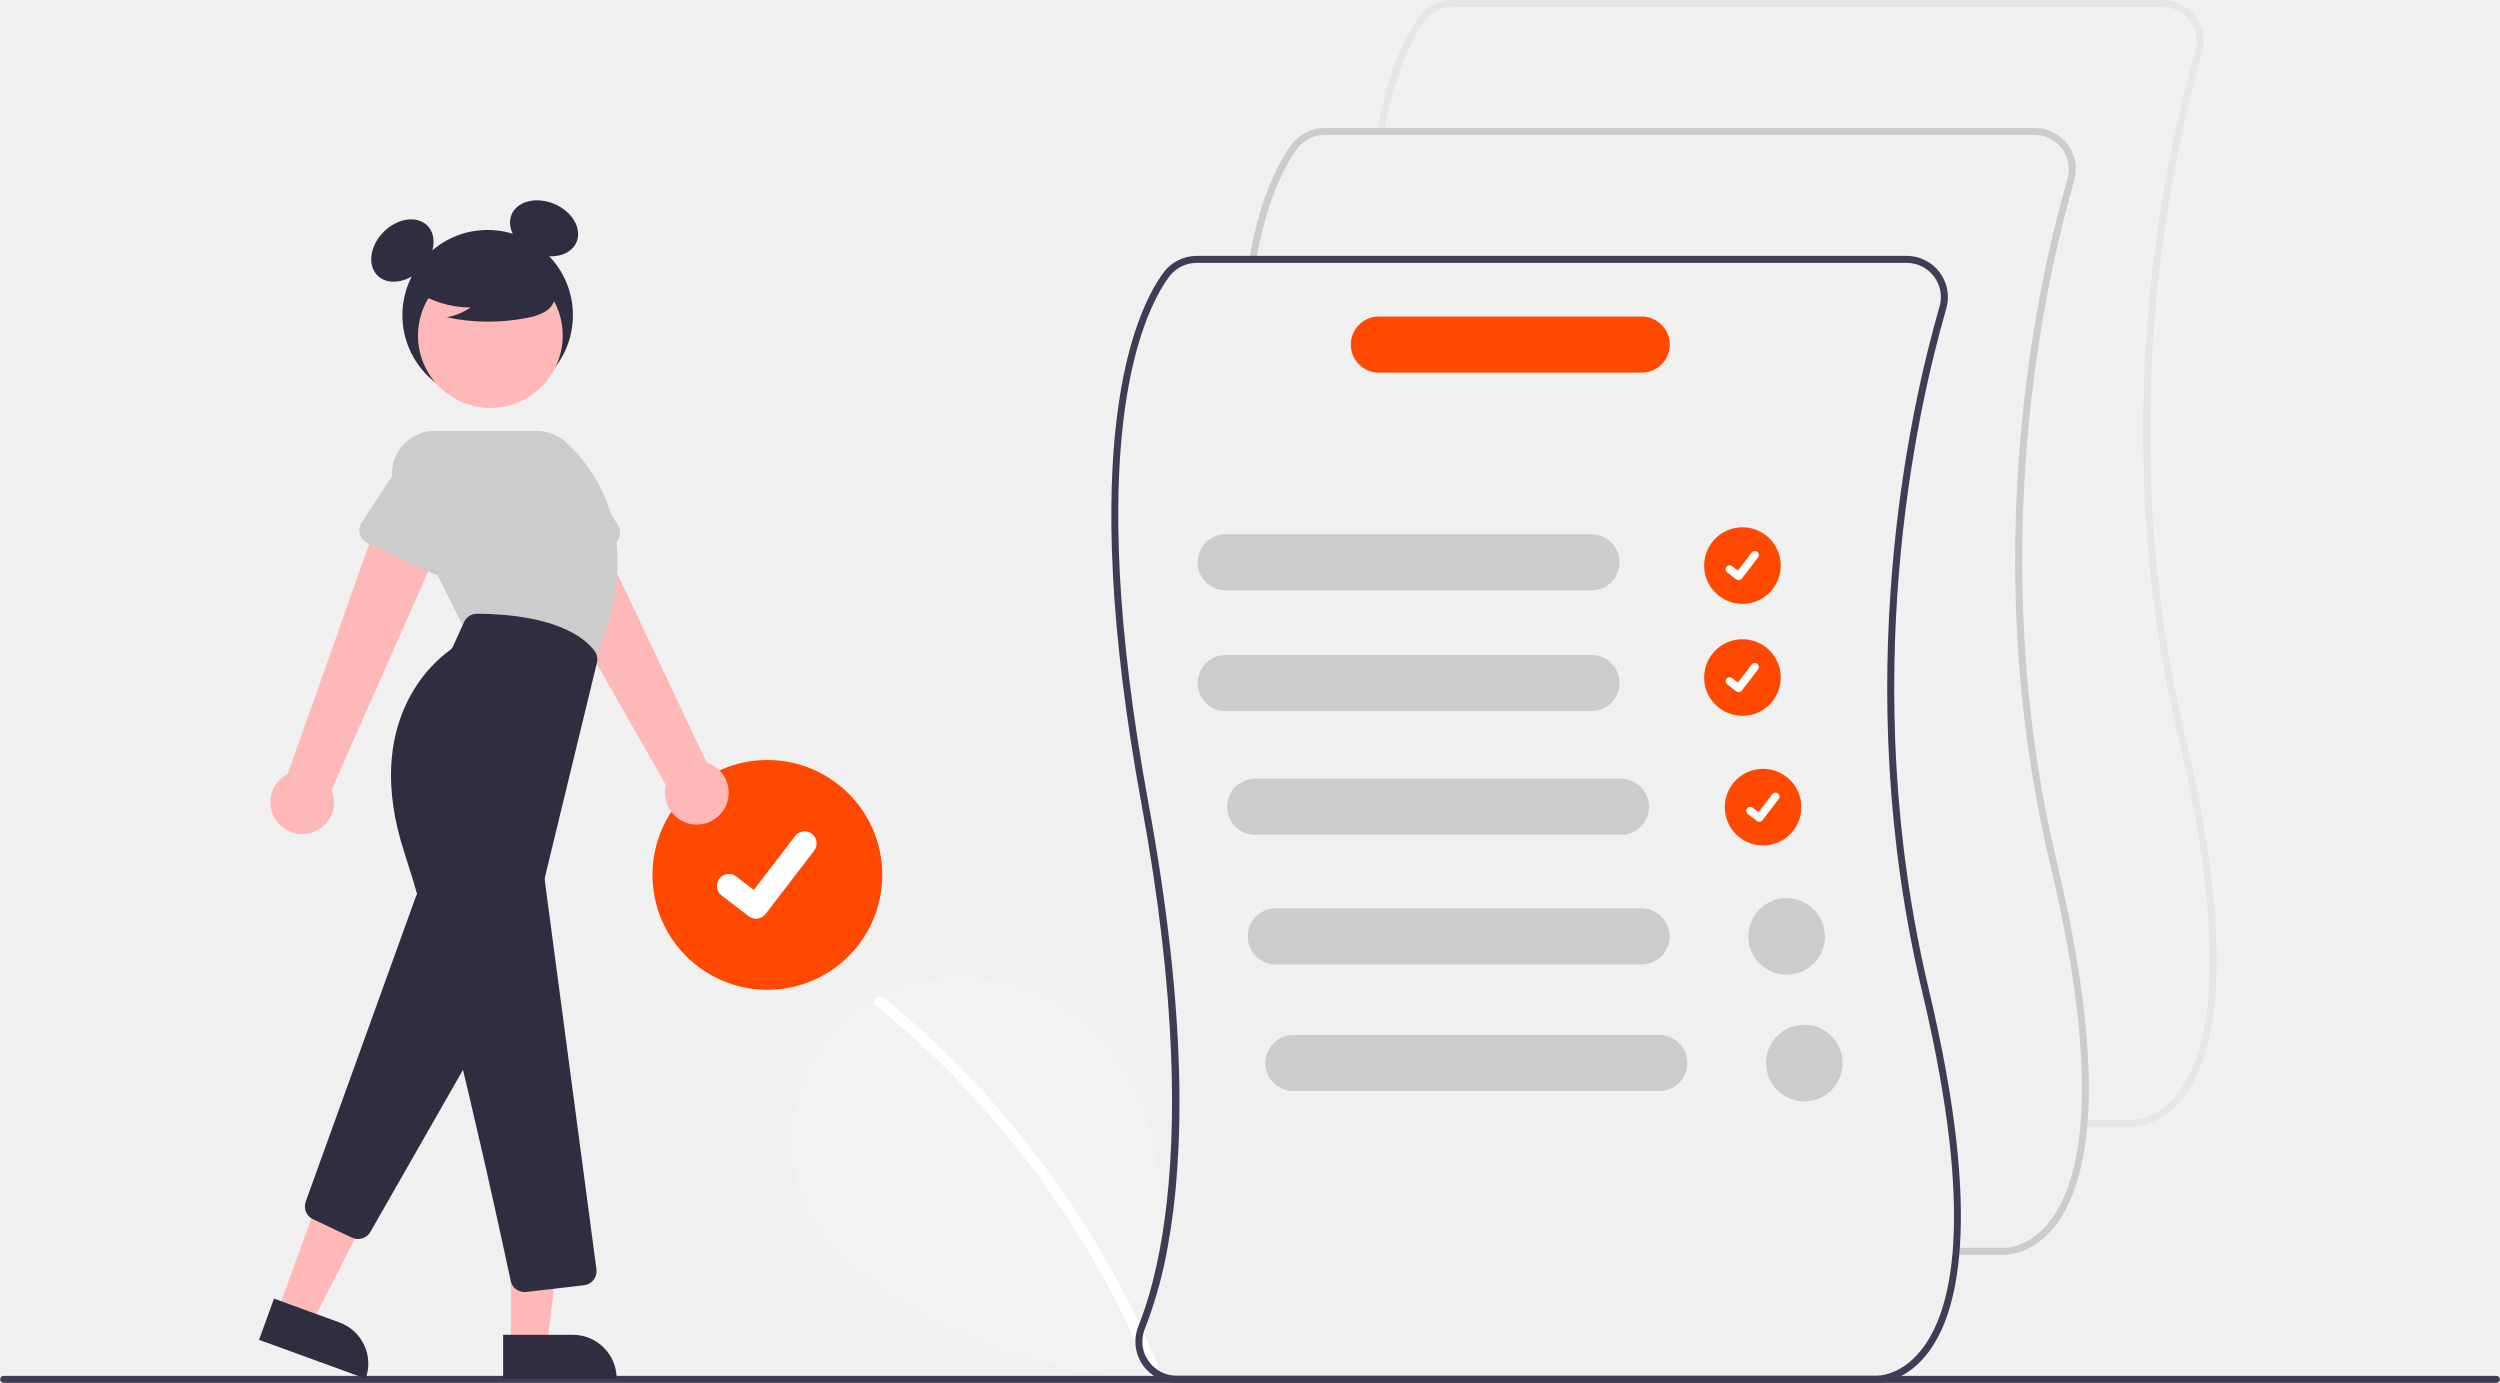
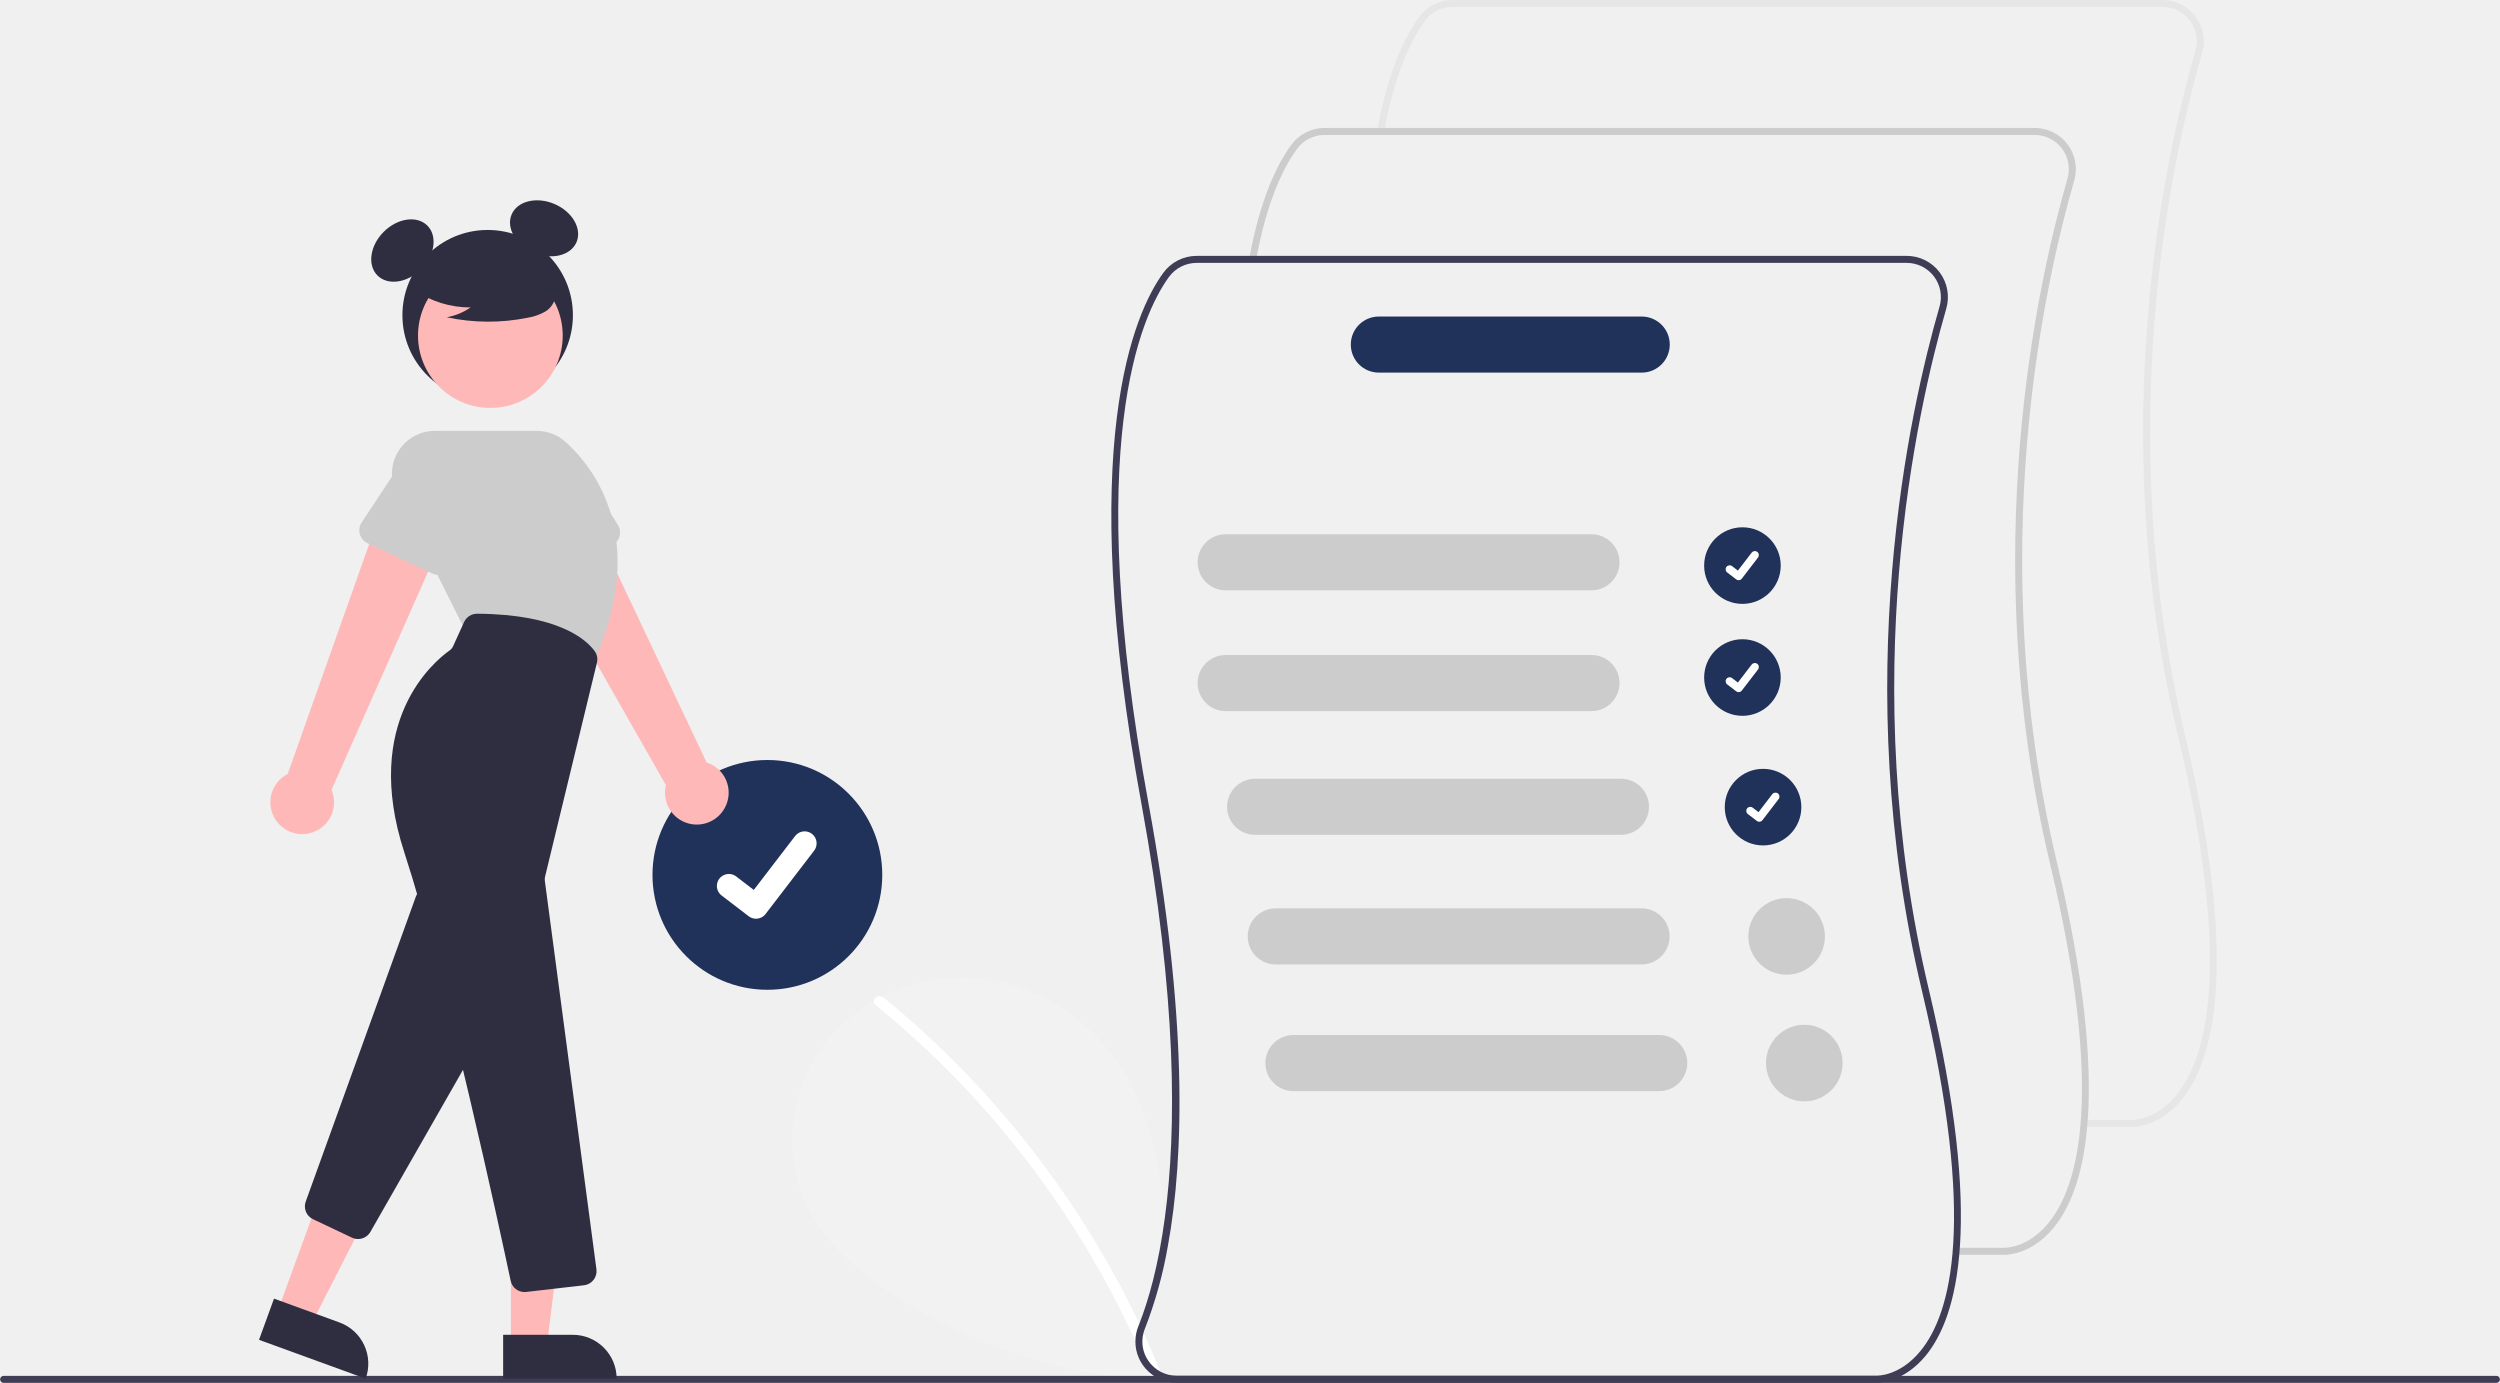
<svg xmlns="http://www.w3.org/2000/svg" data-name="Layer 1" width="848.675" height="469.443" viewBox="0 0 848.675 469.443">
  <path d="M612.366,682.319a207.534,207.534,0,0,1-40.54,1.96c-32.66-1.65-64.78-11.15-92.23-29.01-12.17-7.92-23.78-17.65-30.08-30.72-8.55-17.75-5.56-40.22,6.65-55.68a56.015,56.015,0,0,1,16.14-13.77c.92-.52,1.86-1.02,2.81-1.5a60.557,60.557,0,0,1,33.48-6.13c19.58,2.14,37.65,14.1,48.09,30.81,9.3,14.9,12.54,32.48,14.45,50.1.36,3.32.67,6.65.97,9.96a146.38,146.38,0,0,1-7.81,28.06,9.811,9.811,0,0,0-.44,1.36q3,6.51,5.71,13.14a11.557,11.557,0,0,0,5.53,1.4h37.19Z" transform="translate(-175.6623 -215.2787)" fill="#f2f2f2" />
  <path d="M568.795,683.169a2.033,2.033,0,0,1-2.7-1.06c-.16-.38-.31-.76-.47-1.14q-2.16-5.25-4.53-10.4a316.784,316.784,0,0,0-88.17-114.1,1.478,1.478,0,0,1-.62-1.37,2.032,2.032,0,0,1,2.81-1.5,1.927,1.927,0,0,1,.42.26,317.52,317.52,0,0,1,44.26,43.95,322.504,322.504,0,0,1,34.91,51.66q4.065,7.5,7.72,15.21c.48,1.02.96,2.05,1.43,3.08q3,6.51,5.71,13.14c.03.07.06.15.09.22A1.48,1.48,0,0,1,568.795,683.169Z" transform="translate(-175.6623 -215.2787)" fill="#fff" />
-   <circle cx="260.503" cy="297" r="39" fill="#ff4800" />
+   <circle cx="260.503" cy="297" r="39" fill="#20325a" />
  <path d="M432.3,527.156a4.045,4.045,0,0,1-2.434-.808l-.044-.033-9.165-7.017a4.072,4.072,0,1,1,4.953-6.464l5.937,4.552,14.029-18.296a4.072,4.072,0,0,1,5.709-.754l-.087.118.089-.117a4.076,4.076,0,0,1,.754,5.709l-16.502,21.52A4.074,4.074,0,0,1,432.3,527.156Z" transform="translate(-175.6623 -215.2787)" fill="#fff" />
  <path d="M1023.147,684.721H176.853a1.191,1.191,0,0,1,0-2.381h846.294a1.191,1.191,0,0,1,0,2.381Z" transform="translate(-175.6623 -215.2787)" fill="#3f3d56" />
  <circle cx="165.546" cy="107.005" r="28.94" fill="#2f2e41" />
  <ellipse cx="312.268" cy="300.329" rx="11.975" ry="8.981" transform="translate(-296.5657 93.49262) rotate(-45)" fill="#2f2e41" />
  <ellipse cx="360.359" cy="292.785" rx="8.981" ry="11.975" transform="translate(-226.111 293.8836) rotate(-66.86956)" fill="#2f2e41" />
  <path d="M421.794,489.366A10.743,10.743,0,0,0,415.541,474.126l-41.816-88.459L354.597,399.08l47.119,82.735a10.801,10.801,0,0,0,20.078,7.551Z" transform="translate(-175.6623 -215.2787)" fill="#ffb8b8" />
  <path d="M383.314,400.425l-22.209,9.931a4.817,4.817,0,0,1-6.604-3.096l-6.549-23.353a13.377,13.377,0,0,1,24.456-10.85l13.001,20.382a4.817,4.817,0,0,1-2.095,6.986Z" transform="translate(-175.6623 -215.2787)" fill="#ccc" />
  <path d="M280.747,498.136a10.743,10.743,0,0,0,7.445-14.694l39.602-89.472-22.655-5.706L273.335,478.006a10.801,10.801,0,0,0,7.412,20.13Z" transform="translate(-175.6623 -215.2787)" fill="#ffb8b8" />
  <polygon points="94.289 445.033 105.809 449.227 127.47 406.789 110.467 400.599 94.289 445.033" fill="#ffb8b8" />
  <path d="M264.972,662.263h38.531a0,0,0,0,1,0,0v14.887a0,0,0,0,1,0,0H279.859A14.887,14.887,0,0,1,264.972,662.263v0A0,0,0,0,1,264.972,662.263Z" transform="translate(146.5349 1180.966) rotate(-159.9935)" fill="#2f2e41" />
  <path d="M297.2,635.89a4.774,4.774,0,0,1-2.044-.459l-13.239-6.271a4.799,4.799,0,0,1-2.469-5.99L316.812,519.702a4.817,4.817,0,0,1,8.661-.841l19.762,32.937a4.822,4.822,0,0,1,.052,4.868l-43.887,76.802A4.84,4.84,0,0,1,297.2,635.89Z" transform="translate(-175.6623 -215.2787)" fill="#2f2e41" />
  <circle cx="166.464" cy="113.913" r="24.561" fill="#ffb8b8" />
  <path d="M376.873,440.862,333.385,428.902l-23.13-46.259A14.576,14.576,0,0,1,323.293,361.549h34.599a14.557,14.557,0,0,1,9.73,3.721c9.281,8.315,28.781,32.285,9.439,75.173Z" transform="translate(-175.6623 -215.2787)" fill="#ccc" />
  <path d="M322.433,409.971l-22.033-10.314a4.817,4.817,0,0,1-1.974-7.022l13.39-20.223a13.377,13.377,0,0,1,24.198,11.413l-6.924,23.163a4.817,4.817,0,0,1-6.657,2.982Z" transform="translate(-175.6623 -215.2787)" fill="#ccc" />
  <polygon points="173.428 456.629 185.687 456.629 191.52 409.341 173.425 409.342 173.428 456.629" fill="#ffb8b8" />
  <path d="M346.463,668.404h38.531a0,0,0,0,1,0,0v14.887a0,0,0,0,1,0,0H361.35A14.887,14.887,0,0,1,346.463,668.404v0A0,0,0,0,1,346.463,668.404Z" transform="translate(555.8252 1136.4) rotate(179.9974)" fill="#2f2e41" />
  <path d="M353.719,653.888a4.791,4.791,0,0,1-4.698-3.814c-3.524-16.604-21.826-101.651-36.111-145.459-14.534-44.57,10.218-64.872,15.328-68.489a3.763,3.763,0,0,0,1.253-1.513l3.712-8.166a4.834,4.834,0,0,1,4.397-2.827h.03c27.829.166,37.184,8.939,39.914,12.703a4.761,4.761,0,0,1,.754,3.926l-17.608,72.645a3.75,3.75,0,0,0-.073,1.377L378.136,646.171a4.818,4.818,0,0,1-4.223,5.42l-19.629,2.264A4.923,4.923,0,0,1,353.719,653.888Z" transform="translate(-175.6623 -215.2787)" fill="#2f2e41" />
  <path d="M316.318,313.743a33.405,33.405,0,0,0,19.091,5.9,20.471,20.471,0,0,1-8.114,3.338,67.359,67.359,0,0,0,27.514.155,17.807,17.807,0,0,0,5.76-1.978,7.289,7.289,0,0,0,3.555-4.755c.604-3.449-2.083-6.582-4.876-8.693A35.967,35.967,0,0,0,329.024,301.67c-3.376.873-6.759,2.347-8.951,5.059s-2.843,6.891-.753,9.684Z" transform="translate(-175.6623 -215.2787)" fill="#2f2e41" />
-   <circle cx="591.503" cy="192" r="13" fill="#ff4800" />
+   <circle cx="591.503" cy="192" r="13" fill="#20325a" />
  <path d="M765.877,412.238a1.348,1.348,0,0,1-.811-.269l-.015-.011-3.055-2.339a1.357,1.357,0,1,1,1.651-2.155l1.979,1.517,4.676-6.099a1.357,1.357,0,0,1,1.903-.251l-.029.039.03-.039a1.359,1.359,0,0,1,.251,1.903l-5.501,7.173A1.358,1.358,0,0,1,765.877,412.238Z" transform="translate(-175.6623 -215.2787)" fill="#fff" />
-   <circle cx="591.503" cy="230" r="13" fill="#ff4800" />
+   <circle cx="591.503" cy="230" r="13" fill="#20325a" />
  <path d="M765.877,450.238a1.348,1.348,0,0,1-.811-.269l-.015-.011-3.055-2.339a1.357,1.357,0,1,1,1.651-2.155l1.979,1.517,4.676-6.099a1.357,1.357,0,0,1,1.903-.251l-.029.039.03-.039a1.359,1.359,0,0,1,.251,1.903l-5.501,7.173A1.358,1.358,0,0,1,765.877,450.238Z" transform="translate(-175.6623 -215.2787)" fill="#fff" />
-   <circle cx="598.503" cy="274" r="13" fill="#ff4800" />
+   <circle cx="598.503" cy="274" r="13" fill="#20325a" />
  <path d="M772.877,494.238a1.348,1.348,0,0,1-.811-.269l-.015-.011-3.055-2.339a1.357,1.357,0,1,1,1.651-2.155l1.979,1.517,4.676-6.099a1.357,1.357,0,0,1,1.903-.251l-.029.039.03-.039a1.359,1.359,0,0,1,.251,1.903l-5.501,7.173A1.358,1.358,0,0,1,772.877,494.238Z" transform="translate(-175.6623 -215.2787)" fill="#fff" />
  <path d="M899.521,597.818c-.135,0-.22-.003-.249-.005l-16.14.002v-2.38h16.198c.375.013,8.027.229,15.076-8.325,10.506-12.749,19.133-44.31.573-122.264-24.957-104.821-4.142-197.424,5.966-232.372a11.604,11.604,0,0,0-11.164-14.816H668.747a11.656,11.656,0,0,0-9.399,4.784c-4.282,5.89-10.158,17.205-13.835,37.665l-2.342-.421c3.757-20.904,9.824-32.552,14.252-38.643a14.041,14.041,0,0,1,11.324-5.765H909.781a13.984,13.984,0,0,1,13.451,17.856c-10.056,34.767-30.763,126.89-5.937,231.16,18.821,79.051,9.773,111.295-1.131,124.425C908.971,597.379,901.046,597.818,899.521,597.818Z" transform="translate(-175.6623 -215.2787)" fill="#e6e6e6" />
  <path d="M856.092,641.248c-.135,0-.22-.003-.249-.005l-16.14.002v-2.38h16.198c.377.012,8.027.229,15.076-8.325,10.506-12.749,19.133-44.31.573-122.264-24.957-104.821-4.142-197.424,5.966-232.372a11.604,11.604,0,0,0-11.164-14.816H625.317a11.656,11.656,0,0,0-9.399,4.784c-4.282,5.89-10.158,17.205-13.835,37.665l-2.342-.421c3.757-20.904,9.824-32.552,14.252-38.643a14.041,14.041,0,0,1,11.324-5.765H866.352a13.984,13.984,0,0,1,13.451,17.856c-10.056,34.767-30.763,126.89-5.937,231.16,18.821,79.051,9.773,111.295-1.131,124.425C865.542,640.809,857.617,641.248,856.092,641.248Z" transform="translate(-175.6623 -215.2787)" fill="#ccc" />
  <path d="M830.435,551.159c-24.83-104.27-4.12-196.4,5.94-231.16a13.994,13.994,0,0,0-13.45-17.86H581.886a14.031,14.031,0,0,0-11.32,5.76c-9.73,13.38-29.92,57.75-7.37,180.52,12.06,65.68,11.88,110.46,7.94,139.96-2.21,16.61-5.62,28.37-8.71,36.3l-.33.84a13.639,13.639,0,0,0-1,5.05,13.834,13.834,0,0,0,4.53,10.4,13.243,13.243,0,0,0,3.17,2.2,13.412,13.412,0,0,0,3.03,1.11,13.676,13.676,0,0,0,3.27.39H812.415c.03,0,.11.01.25.01,1.52,0,9.45-.44,16.64-9.1C840.205,662.449,849.255,630.209,830.435,551.159Zm-2.89,122.81c-7.05,8.56-14.7,8.34-15.07,8.33H575.096a11.636,11.636,0,0,1-9.63-5.11,11.367,11.367,0,0,1-1.61-9.43,9.811,9.811,0,0,1,.44-1.36,146.38,146.38,0,0,0,7.81-28.06c5.64-30.75,6.69-78.2-6.57-150.35-22.38-121.86-2.59-165.56,6.95-178.69a11.681,11.681,0,0,1,9.4-4.78H822.925a11.604,11.604,0,0,1,11.16,14.81c-10.11,34.95-30.92,127.56-5.96,232.38C846.685,629.659,838.055,661.219,827.545,673.969Z" transform="translate(-175.6623 -215.2787)" fill="#3f3d56" />
  <path d="M715.925,415.679h-124.186a9.519,9.519,0,1,1,0-19.038h124.186a9.519,9.519,0,1,1,0,19.038Z" transform="translate(-175.6623 -215.2787)" fill="#ccc" />
  <path d="M715.925,456.679h-124.186a9.519,9.519,0,1,1,0-19.038h124.186a9.519,9.519,0,1,1,0,19.038Z" transform="translate(-175.6623 -215.2787)" fill="#ccc" />
  <path d="M725.925,498.679h-124.186a9.519,9.519,0,1,1,0-19.038h124.186a9.519,9.519,0,1,1,0,19.038Z" transform="translate(-175.6623 -215.2787)" fill="#ccc" />
  <path d="M732.925,542.679h-124.186a9.519,9.519,0,1,1,0-19.038h124.186a9.519,9.519,0,1,1,0,19.038Z" transform="translate(-175.6623 -215.2787)" fill="#ccc" />
-   <path d="M732.977,341.769h-89.239a9.519,9.519,0,1,1,0-19.038h89.239a9.519,9.519,0,1,1,0,19.038Z" transform="translate(-175.6623 -215.2787)" fill="#ff4800" />
+   <path d="M732.977,341.769h-89.239a9.519,9.519,0,1,1,0-19.038h89.239a9.519,9.519,0,1,1,0,19.038Z" transform="translate(-175.6623 -215.2787)" fill="#20325a" />
  <circle cx="606.503" cy="317.882" r="13" fill="#ccc" />
  <path d="M738.925,585.679h-124.186a9.519,9.519,0,1,1,0-19.038h124.186a9.519,9.519,0,1,1,0,19.038Z" transform="translate(-175.6623 -215.2787)" fill="#ccc" />
  <circle cx="612.503" cy="360.882" r="13" fill="#ccc" />
</svg>
